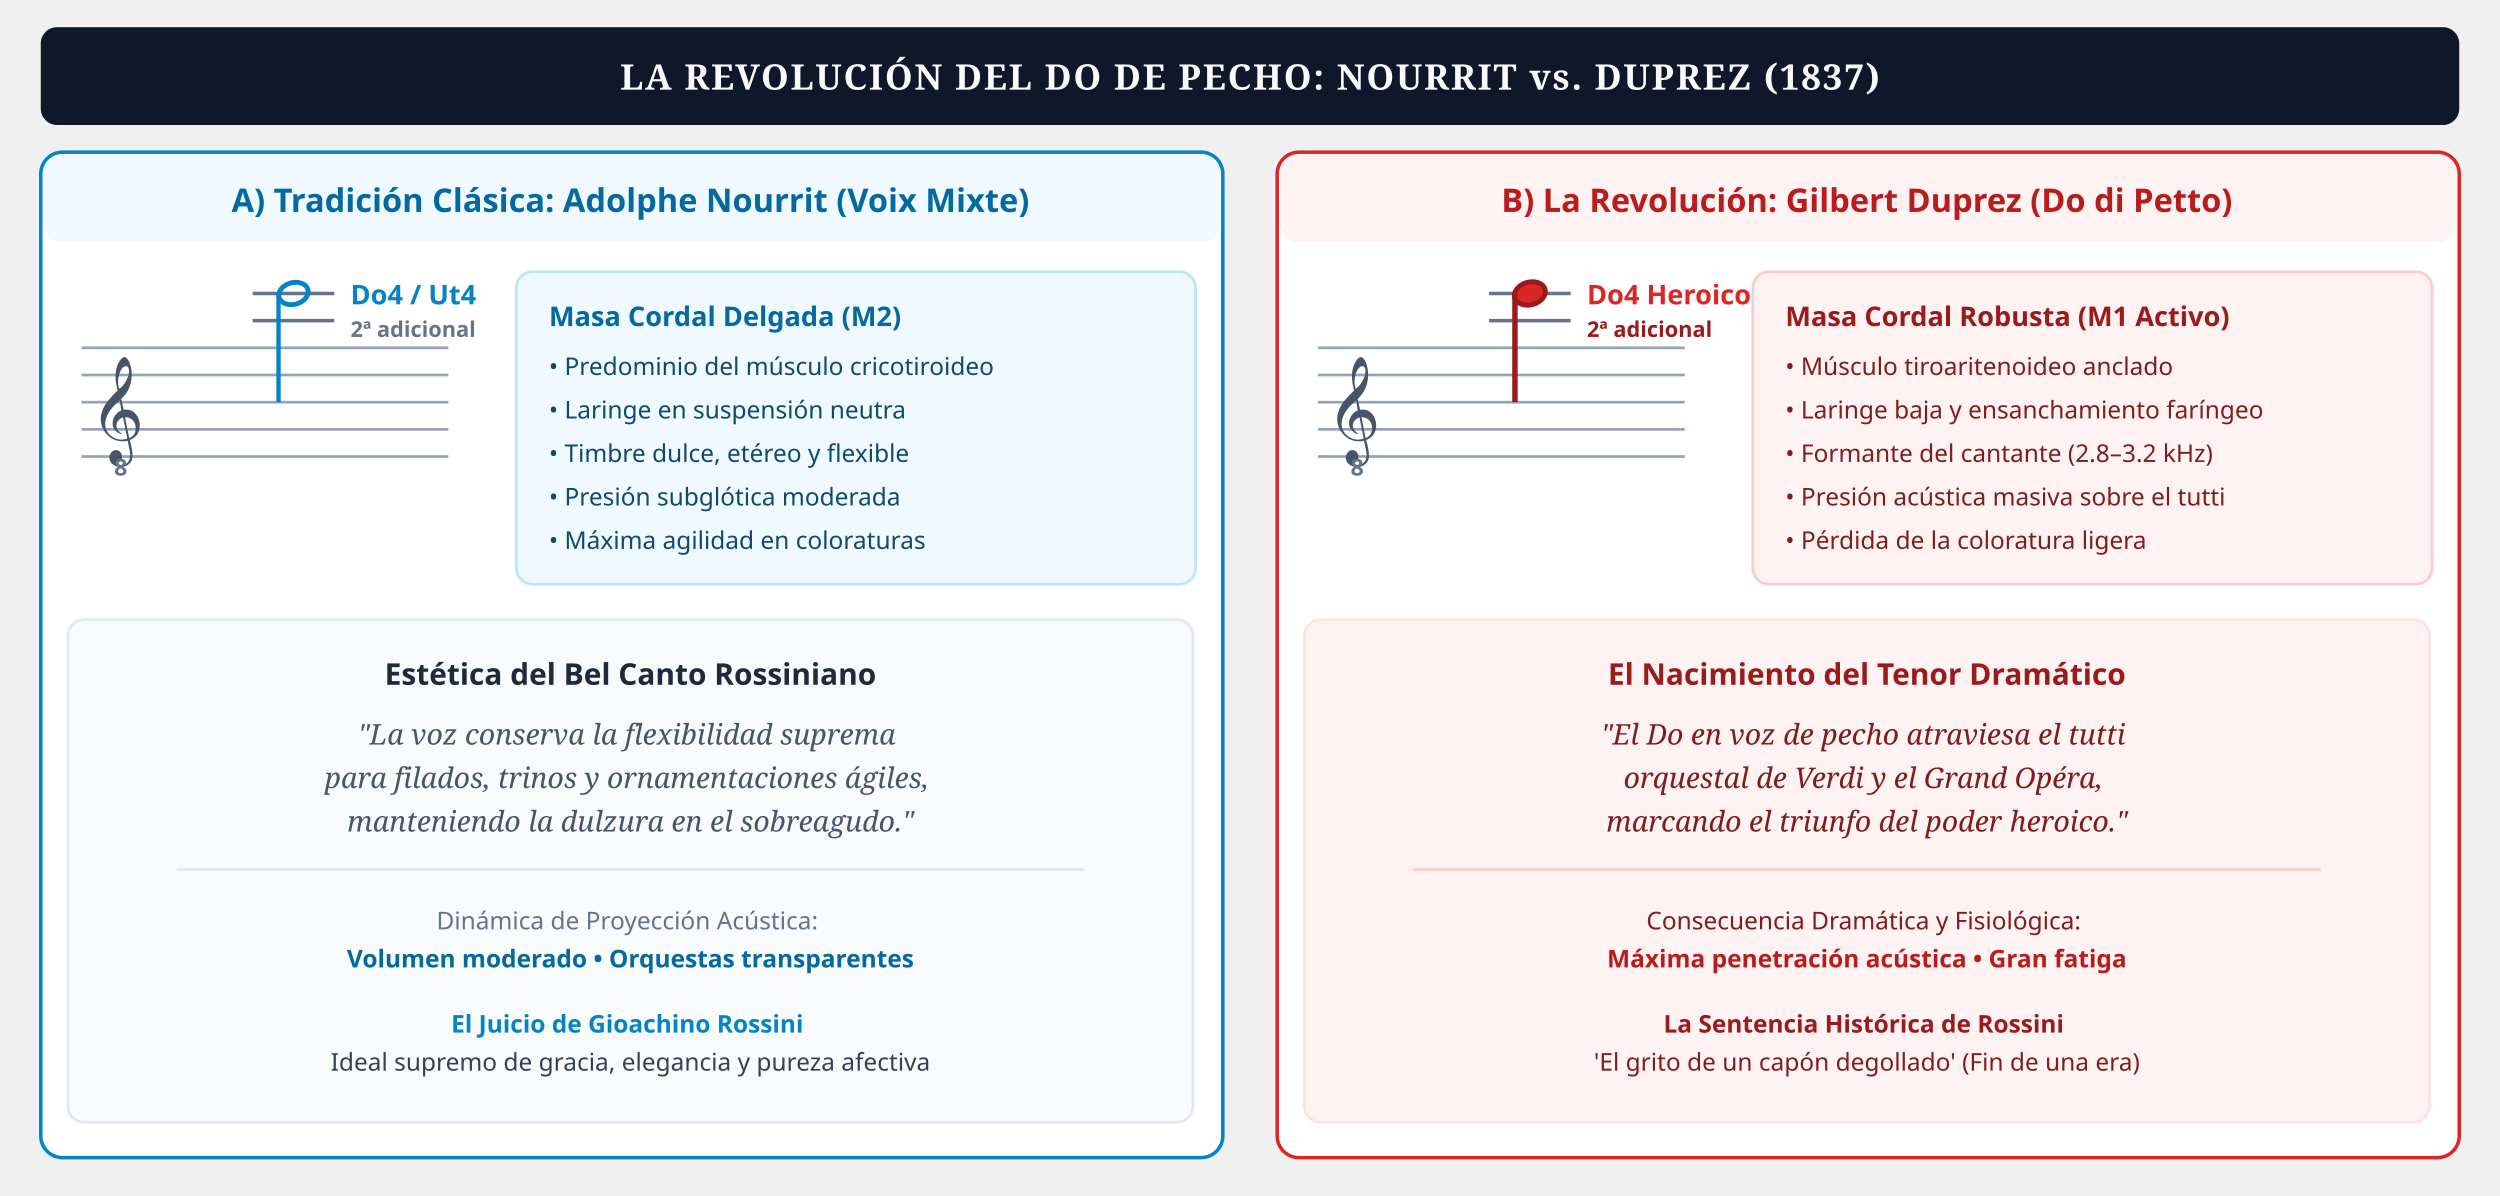
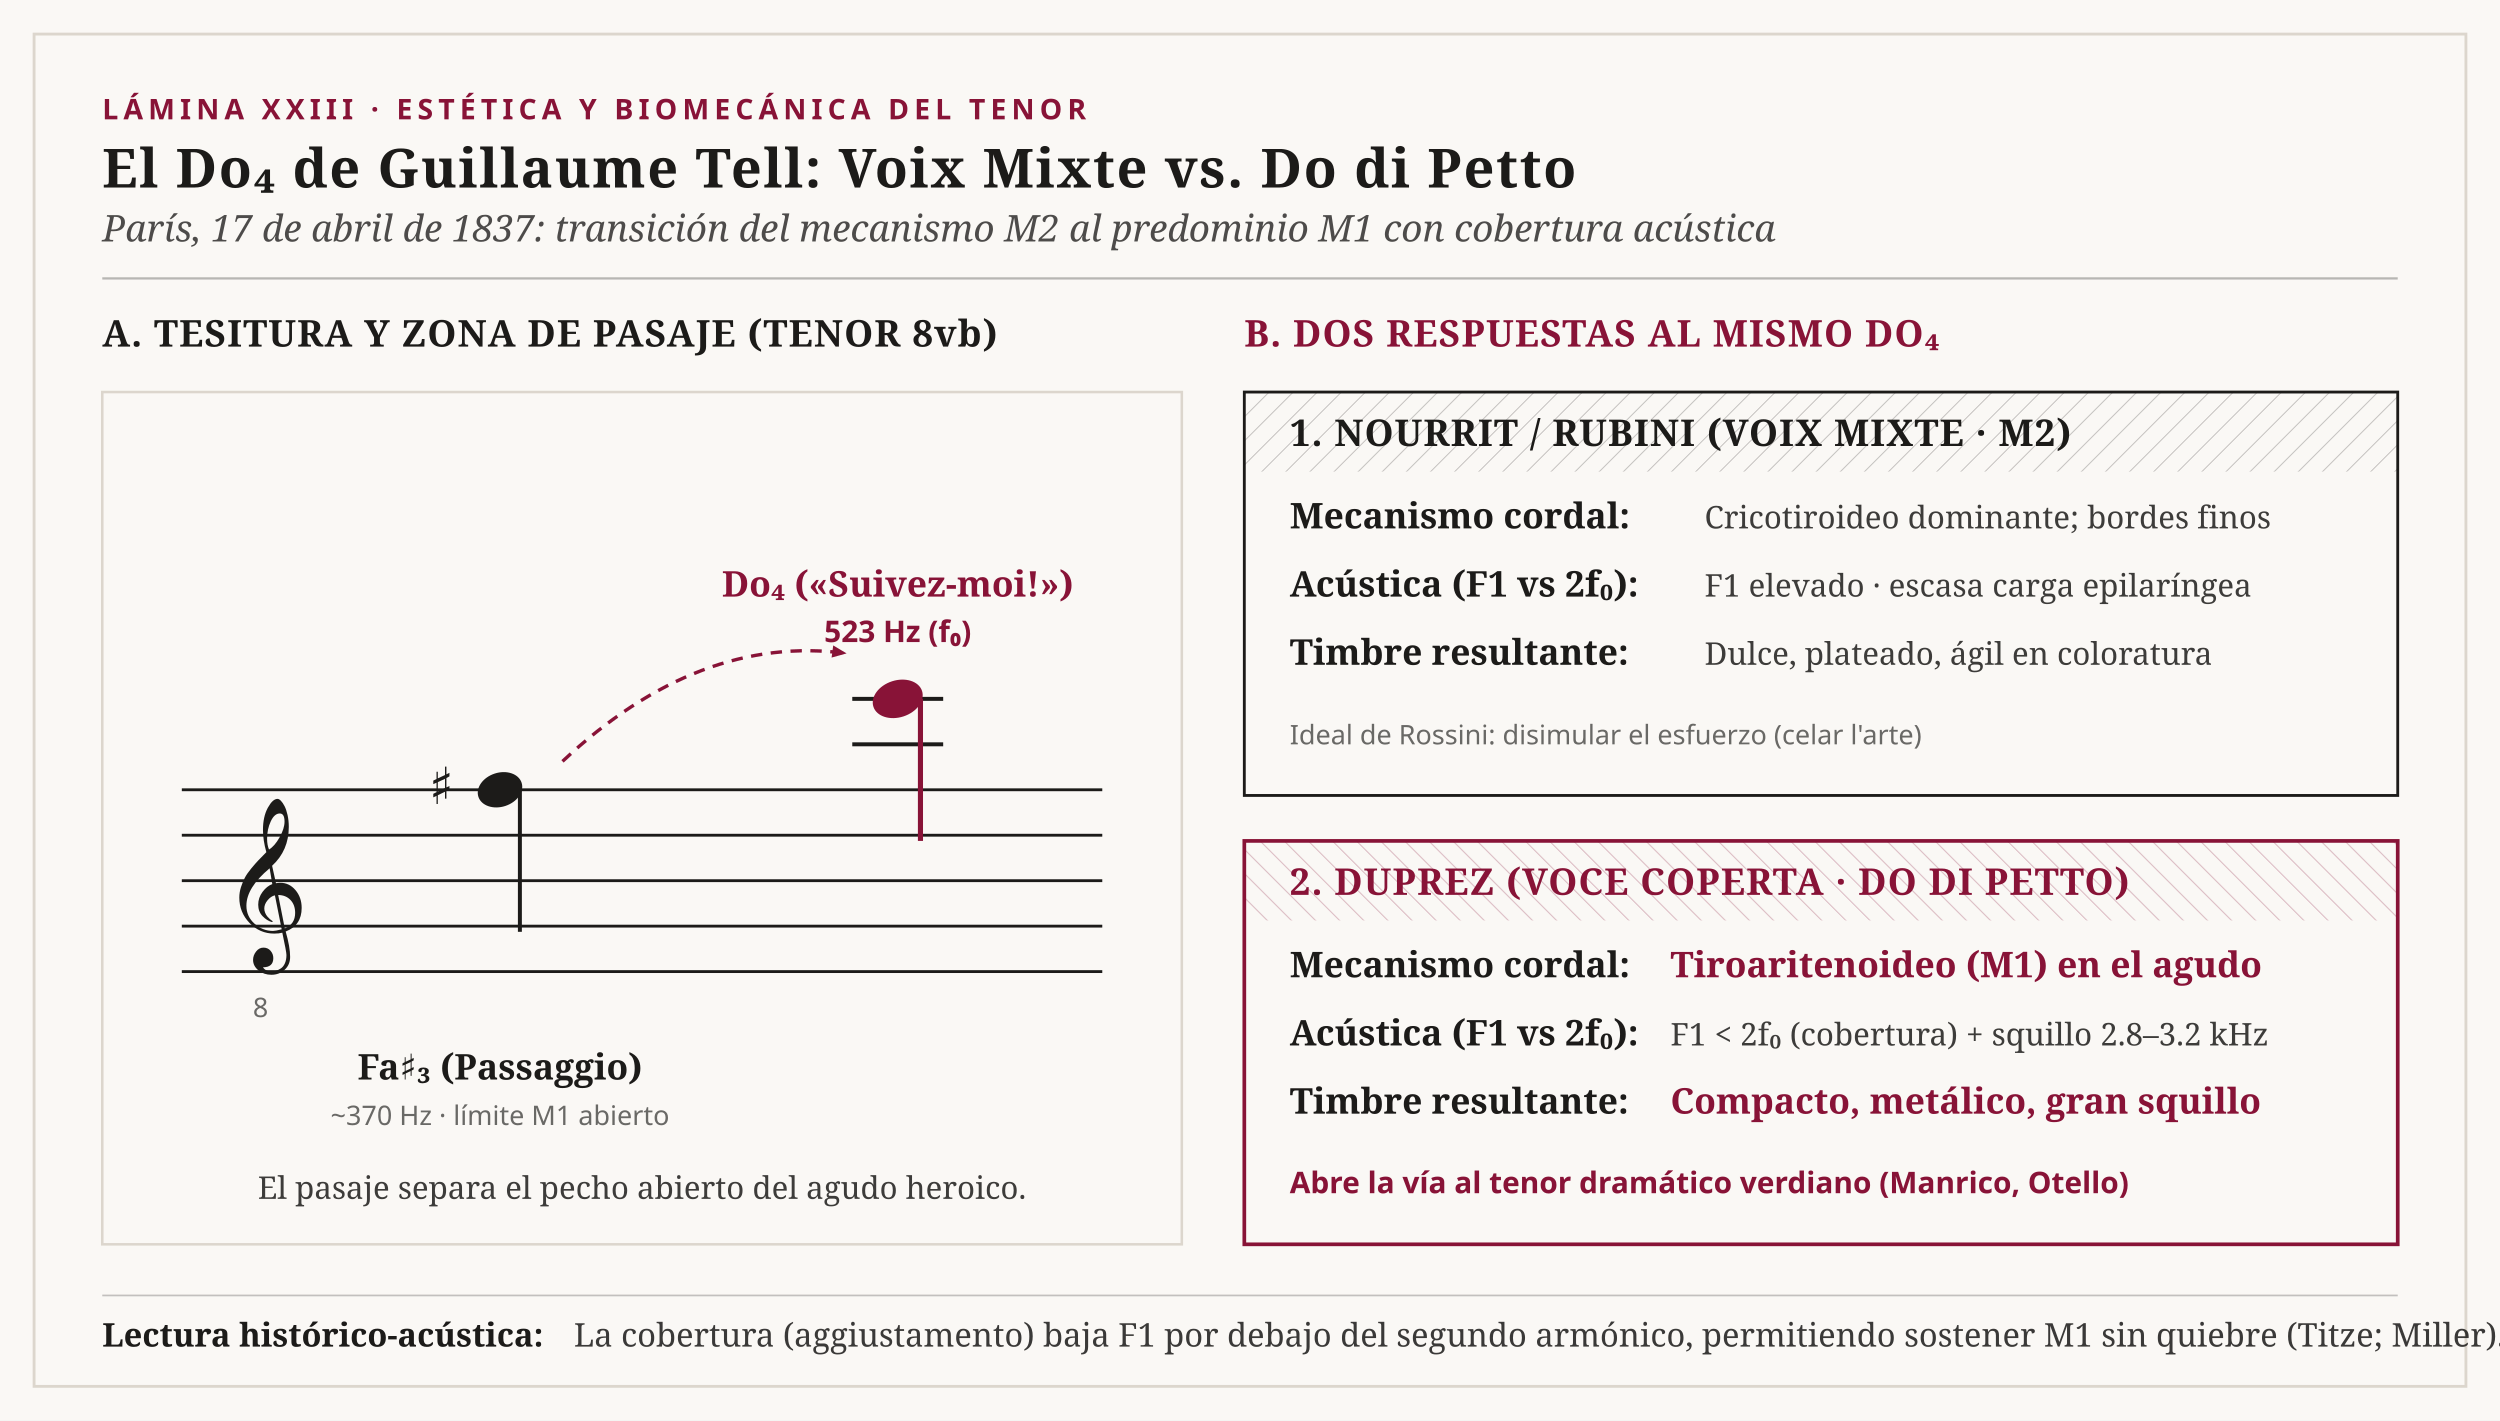
- <svg xmlns="http://www.w3.org/2000/svg" viewBox="0 0 920 440" width="100%" height="auto" style="background:#ffffff; border:1px solid #cbd5e1; border-radius:10px; padding:12px; box-shadow: 0 2px 8px rgba(0,0,0,0.05);">
-   <rect x="15" y="10" width="890" height="36" rx="6" fill="#0f172a" />
-   <text x="460" y="33" text-anchor="middle" font-family="'Cinzel', serif" font-size="13" font-weight="700" fill="#f8fafc" letter-spacing="0.05em">LA REVOLUCIÓN DEL DO DE PECHO: NOURRIT vs. DUPREZ (1837)</text>
-   <rect x="15" y="56" width="435" height="370" rx="8" fill="#ffffff" stroke="#0284c7" stroke-width="1.3" />
-   <rect x="16" y="57" width="433" height="32" rx="7" fill="#f0f9ff" />
-   <text x="232" y="78" text-anchor="middle" font-family="'Plus Jakarta Sans', sans-serif" font-weight="700" font-size="12" fill="#0369a1">A) Tradición Clásica: Adolphe Nourrit (Voix Mixte)</text>
-   <g transform="translate(25, 100)">
-     <g stroke="#94a3b8" stroke-width="1">
-       <line x1="5" y1="28" x2="140" y2="28" />
-       <line x1="5" y1="38" x2="140" y2="38" />
-       <line x1="5" y1="48" x2="140" y2="48" />
-       <line x1="5" y1="58" x2="140" y2="58" />
-       <line x1="5" y1="68" x2="140" y2="68" />
-     </g>
-     <text x="8" y="62" font-family="serif" font-size="34" fill="#475569">𝄞</text>
-     <text x="17" y="75" font-family="'Plus Jakarta Sans', sans-serif" font-size="8.5" font-weight="700" fill="#64748b">8</text>
-     <line x1="68" y1="18" x2="98" y2="18" stroke="#64748b" stroke-width="1.3" />
-     <line x1="68" y1="8" x2="98" y2="8" stroke="#64748b" stroke-width="1.3" />
-     <ellipse cx="83" cy="8" rx="5.5" ry="4" fill="none" stroke="#0284c7" stroke-width="1.8" transform="rotate(-15 83 8)" />
-     <line x1="77.5" y1="8" x2="77.5" y2="48" stroke="#0284c7" stroke-width="1.6" />
-     <text x="104" y="12" font-family="'Plus Jakarta Sans', sans-serif" font-size="10" font-weight="700" fill="#0284c7">Do4 / Ut4</text>
-     <text x="104" y="24" font-family="'Plus Jakarta Sans', sans-serif" font-size="8" font-weight="600" fill="#64748b">2ª adicional</text>
-     <rect x="165" y="0" width="250" height="115" rx="6" fill="#f0f9ff" stroke="#bae6fd" />
-     <text x="177" y="20" font-family="'Plus Jakarta Sans', sans-serif" font-size="10" font-weight="700" fill="#0369a1">Masa Cordal Delgada (M2)</text>
-     <text x="177" y="38" font-family="'Plus Jakarta Sans', sans-serif" font-size="9" fill="#0c4a6e">• Predominio del músculo cricotiroideo</text>
-     <text x="177" y="54" font-family="'Plus Jakarta Sans', sans-serif" font-size="9" fill="#0c4a6e">• Laringe en suspensión neutra</text>
-     <text x="177" y="70" font-family="'Plus Jakarta Sans', sans-serif" font-size="9" fill="#0c4a6e">• Timbre dulce, etéreo y flexible</text>
-     <text x="177" y="86" font-family="'Plus Jakarta Sans', sans-serif" font-size="9" fill="#0c4a6e">• Presión subglótica moderada</text>
-     <text x="177" y="102" font-family="'Plus Jakarta Sans', sans-serif" font-size="9" fill="#0c4a6e">• Máxima agilidad en coloraturas</text>
+ <svg xmlns="http://www.w3.org/2000/svg" viewBox="0 0 880 500" width="880" height="500" role="img" aria-label="Revolución del Do de Pecho: Voix Mixte de Nourrit frente a Voce Coperta de Duprez">
+   <defs>
+     <style>
+       .title { font-family: 'Cinzel', Georgia, serif; font-size: 19px; font-weight: 700; fill: #1C1B19; letter-spacing: 0.6px; }
+       .subtitle { font-family: 'Newsreader', Georgia, serif; font-size: 13px; font-style: italic; fill: #1C1B19; opacity: 0.78; }
+       .plate-num { font-family: 'Plus Jakarta Sans', sans-serif; font-size: 10px; font-weight: 700; letter-spacing: 1.8px; fill: #881337; text-transform: uppercase; }
+       .sec-head { font-family: 'Cinzel', Georgia, serif; font-size: 13px; font-weight: 700; fill: #1C1B19; letter-spacing: 0.4px; }
+       .sec-head-acc { font-family: 'Cinzel', Georgia, serif; font-size: 13px; font-weight: 700; fill: #881337; letter-spacing: 0.4px; }
+       .lbl { font-family: 'Newsreader', Georgia, serif; font-size: 12.5px; fill: #1C1B19; }
+       .lbl-b { font-family: 'Newsreader', Georgia, serif; font-size: 12.5px; font-weight: 700; fill: #1C1B19; }
+       .lbl-acc { font-family: 'Newsreader', Georgia, serif; font-size: 12.5px; font-weight: 700; fill: #881337; }
+       .lbl-sm { font-family: 'Newsreader', Georgia, serif; font-size: 11px; fill: #1C1B19; opacity: 0.85; }
+       .mag { font-family: 'Plus Jakarta Sans', sans-serif; font-size: 10.5px; font-weight: 600; fill: #1C1B19; }
+       .mag-acc { font-family: 'Plus Jakarta Sans', sans-serif; font-size: 10.5px; font-weight: 700; fill: #881337; }
+       .mag-muted { font-family: 'Plus Jakarta Sans', sans-serif; font-size: 9.5px; fill: #1C1B19; opacity: 0.65; }
+       .caption { font-family: 'Newsreader', Georgia, serif; font-size: 11.5px; fill: #1C1B19; opacity: 0.86; }
+       .caption-b { font-family: 'Newsreader', Georgia, serif; font-size: 11.5px; font-weight: 700; fill: #1C1B19; }
+       .hair { stroke: #1C1B19; stroke-width: 1; fill: none; }
+       .hair-light { stroke: #1C1B19; stroke-width: 0.7; stroke-opacity: 0.35; fill: none; }
+       .hair-dash { stroke: #1C1B19; stroke-width: 1.1; stroke-dasharray: 4 3; fill: none; }
+       .ink-line { stroke: #1C1B19; stroke-width: 1.4; fill: none; }
+       .acc-line { stroke: #881337; stroke-width: 1.8; fill: none; }
+       .acc-dash { stroke: #881337; stroke-width: 1.2; stroke-dasharray: 4 3; fill: none; }
+       .leader { stroke: #1C1B19; stroke-width: 0.85; stroke-opacity: 0.65; fill: none; }
+     </style>
+     <pattern id="hatch-ink" width="6" height="6" patternUnits="userSpaceOnUse" patternTransform="rotate(45)">
+       <line x1="0" y1="0" x2="0" y2="6" stroke="#1C1B19" stroke-width="0.7" stroke-opacity="0.22" />
+     </pattern>
+     <pattern id="hatch-acc" width="6" height="6" patternUnits="userSpaceOnUse" patternTransform="rotate(-45)">
+       <line x1="0" y1="0" x2="0" y2="6" stroke="#881337" stroke-width="0.8" stroke-opacity="0.24" />
+     </pattern>
+     <marker id="arr-ink" viewBox="0 0 10 10" refX="8" refY="5" markerWidth="6" markerHeight="6" orient="auto-start-reverse">
+       <path d="M 1 2 L 8 5 L 1 8 z" fill="#1C1B19" />
+     </marker>
+     <marker id="arr-acc" viewBox="0 0 10 10" refX="8" refY="5" markerWidth="6" markerHeight="6" orient="auto-start-reverse">
+       <path d="M 1 2 L 8 5 L 1 8 z" fill="#881337" />
+     </marker>
+   </defs>
+   <rect width="880" height="500" fill="#FAF8F5" />
+   <rect x="12" y="12" width="856" height="476" fill="none" stroke="#DCD6CD" stroke-width="1" />
+   <text x="36" y="42" class="plate-num">LÁMINA XXIII · ESTÉTICA Y BIOMECÁNICA DEL TENOR</text>
+   <text x="36" y="66" class="title">El Do₄ de Guillaume Tell: Voix Mixte vs. Do di Petto</text>
+   <text x="36" y="85" class="subtitle">París, 17 de abril de 1837: transición del mecanismo M2 al predominio M1 con cobertura acústica</text>
+   <line x1="36" y1="98" x2="844" y2="98" stroke="#1C1B19" stroke-width="0.8" stroke-opacity="0.3" />
+   <text x="36" y="122" class="sec-head">A. TESITURA Y ZONA DE PASAJE (TENOR 8vb)</text>
+   <g transform="translate(36, 138)">
+     <rect x="0" y="0" width="380" height="300" fill="none" stroke="#DCD6CD" stroke-width="0.9" />
+     <line x1="28" y1="140" x2="352" y2="140" class="hair" />
+     <line x1="28" y1="156" x2="352" y2="156" class="hair" />
+     <line x1="28" y1="172" x2="352" y2="172" class="hair" />
+     <line x1="28" y1="188" x2="352" y2="188" class="hair" />
+     <line x1="28" y1="204" x2="352" y2="204" class="hair" />
+     <text x="42" y="190" font-family="'Newsreader', Georgia, serif" font-size="52" fill="#1C1B19">𝄞</text>
+     <text x="53" y="220" class="mag-muted">8</text>
+     <text x="115" y="145" font-family="'Newsreader', Georgia, serif" font-size="18" fill="#1C1B19">♯</text>
+     <ellipse cx="140" cy="140" rx="8" ry="6" transform="rotate(-18 140 140)" fill="#1C1B19" />
+     <line x1="147" y1="140" x2="147" y2="190" class="ink-line" />
+     <text x="140" y="242" text-anchor="middle" class="lbl-b">Fa♯₃ (Passaggio)</text>
+     <text x="140" y="258" text-anchor="middle" class="mag-muted">~370 Hz · límite M1 abierto</text>
+     <path d="M 162,130 Q 210,85 262,92" class="acc-dash" marker-end="url(#arr-acc)" />
+     <line x1="264" y1="124" x2="296" y2="124" class="ink-line" />
+     <line x1="264" y1="108" x2="296" y2="108" class="ink-line" />
+     <ellipse cx="280" cy="108" rx="9" ry="6.5" transform="rotate(-18 280 108)" fill="#881337" />
+     <line x1="288" y1="108" x2="288" y2="158" class="acc-line" />
+     <text x="280" y="72" text-anchor="middle" class="lbl-acc">Do₄ («Suivez-moi!»)</text>
+     <text x="280" y="88" text-anchor="middle" class="mag-acc">523 Hz (f₀)</text>
+     <text x="190" y="284" text-anchor="middle" class="lbl-sm">El pasaje separa el pecho abierto del agudo heroico.</text>
  </g>
-   <g transform="translate(25, 228)">
-     <rect x="0" y="0" width="414" height="185" rx="6" fill="#f8fafc" stroke="#e2e8f0" />
-     <text x="207" y="24" text-anchor="middle" font-family="'Plus Jakarta Sans', sans-serif" font-size="11" font-weight="700" fill="#1e293b">Estética del Bel Canto Rossiniano</text>
-     <text x="207" y="46" text-anchor="middle" font-family="'Newsreader', serif" font-style="italic" font-size="10.5" fill="#475569">
-       <tspan x="207" dy="0">"La voz conserva la flexibilidad suprema</tspan>
-       <tspan x="207" dy="16">para filados, trinos y ornamentaciones ágiles,</tspan>
-       <tspan x="207" dy="16">manteniendo la dulzura en el sobreagudo."</tspan>
-     </text>
-     <line x1="40" y1="92" x2="374" y2="92" stroke="#e2e8f0" stroke-width="1" />
-     <text x="207" y="114" text-anchor="middle" font-family="'Plus Jakarta Sans', sans-serif" font-size="9" fill="#64748b">
-       <tspan x="207" dy="0">Dinámica de Proyección Acústica:</tspan>
-       <tspan x="207" dy="14" font-weight="600" fill="#0369a1">Volumen moderado • Orquestas transparentes</tspan>
-     </text>
-     <text x="207" y="152" text-anchor="middle" font-family="'Plus Jakarta Sans', sans-serif" font-size="9" font-weight="700" fill="#0284c7">
-       <tspan x="207" dy="0">El Juicio de Gioachino Rossini</tspan>
-       <tspan x="207" dy="14" font-weight="500" fill="#334155">Ideal supremo de gracia, elegancia y pureza afectiva</tspan>
-     </text>
+   <text x="438" y="122" class="sec-head-acc">B. DOS RESPUESTAS AL MISMO DO₄</text>
+   <g transform="translate(438, 138)">
+     <rect x="0" y="0" width="406" height="142" fill="none" stroke="#1C1B19" stroke-width="1" />
+     <rect x="0" y="0" width="406" height="28" fill="url(#hatch-ink)" />
+     <text x="16" y="19" class="sec-head">1. NOURRIT / RUBINI (VOIX MIXTE · M2)</text>
+     <text x="16" y="48" class="lbl-b">Mecanismo cordal:</text>
+     <text x="162" y="48" class="lbl-sm">Cricotiroideo dominante; bordes finos</text>
+     <text x="16" y="72" class="lbl-b">Acústica (F1 vs 2f₀):</text>
+     <text x="162" y="72" class="lbl-sm">F1 elevado · escasa carga epilaríngea</text>
+     <text x="16" y="96" class="lbl-b">Timbre resultante:</text>
+     <text x="162" y="96" class="lbl-sm">Dulce, plateado, ágil en coloratura</text>
+     <text x="16" y="124" class="mag-muted">Ideal de Rossini: disimular el esfuerzo (celar l'arte)</text>
+     <rect x="0" y="158" width="406" height="142" fill="none" stroke="#881337" stroke-width="1.3" />
+     <rect x="0" y="158" width="406" height="28" fill="url(#hatch-acc)" />
+     <text x="16" y="177" class="sec-head-acc">2. DUPREZ (VOCE COPERTA · DO DI PETTO)</text>
+     <text x="16" y="206" class="lbl-b">Mecanismo cordal:</text>
+     <text x="150" y="206" class="lbl-acc">Tiroaritenoideo (M1) en el agudo</text>
+     <text x="16" y="230" class="lbl-b">Acústica (F1 vs 2f₀):</text>
+     <text x="150" y="230" class="lbl-sm">F1 &lt; 2f₀ (cobertura) + squillo 2.8–3.2 kHz</text>
+     <text x="16" y="254" class="lbl-b">Timbre resultante:</text>
+     <text x="150" y="254" class="lbl-acc">Compacto, metálico, gran squillo</text>
+     <text x="16" y="282" class="mag-acc">Abre la vía al tenor dramático verdiano (Manrico, Otello)</text>
  </g>
-   <rect x="470" y="56" width="435" height="370" rx="8" fill="#ffffff" stroke="#dc2626" stroke-width="1.3" />
-   <rect x="471" y="57" width="433" height="32" rx="7" fill="#fef2f2" />
-   <text x="687" y="78" text-anchor="middle" font-family="'Plus Jakarta Sans', sans-serif" font-weight="700" font-size="12" fill="#b91c1c">B) La Revolución: Gilbert Duprez (Do di Petto)</text>
-   <g transform="translate(480, 100)">
-     <g stroke="#94a3b8" stroke-width="1">
-       <line x1="5" y1="28" x2="140" y2="28" />
-       <line x1="5" y1="38" x2="140" y2="38" />
-       <line x1="5" y1="48" x2="140" y2="48" />
-       <line x1="5" y1="58" x2="140" y2="58" />
-       <line x1="5" y1="68" x2="140" y2="68" />
-     </g>
-     <text x="8" y="62" font-family="serif" font-size="34" fill="#475569">𝄞</text>
-     <text x="17" y="75" font-family="'Plus Jakarta Sans', sans-serif" font-size="8.5" font-weight="700" fill="#64748b">8</text>
-     <line x1="68" y1="18" x2="98" y2="18" stroke="#64748b" stroke-width="1.3" />
-     <line x1="68" y1="8" x2="98" y2="8" stroke="#64748b" stroke-width="1.3" />
-     <ellipse cx="83" cy="8" rx="5.8" ry="4.2" fill="#dc2626" stroke="#991b1b" stroke-width="1.8" transform="rotate(-15 83 8)" />
-     <line x1="77.5" y1="8" x2="77.5" y2="48" stroke="#991b1b" stroke-width="2" />
-     <text x="104" y="12" font-family="'Plus Jakarta Sans', sans-serif" font-size="10" font-weight="700" fill="#dc2626">Do4 Heroico</text>
-     <text x="104" y="24" font-family="'Plus Jakarta Sans', sans-serif" font-size="8" font-weight="600" fill="#991b1b">2ª adicional</text>
-     <rect x="165" y="0" width="250" height="115" rx="6" fill="#fef2f2" stroke="#fecaca" />
-     <text x="177" y="20" font-family="'Plus Jakarta Sans', sans-serif" font-size="10" font-weight="700" fill="#991b1b">Masa Cordal Robusta (M1 Activo)</text>
-     <text x="177" y="38" font-family="'Plus Jakarta Sans', sans-serif" font-size="9" fill="#7f1d1d">• Músculo tiroaritenoideo anclado</text>
-     <text x="177" y="54" font-family="'Plus Jakarta Sans', sans-serif" font-size="9" fill="#7f1d1d">• Laringe baja y ensanchamiento faríngeo</text>
-     <text x="177" y="70" font-family="'Plus Jakarta Sans', sans-serif" font-size="9" fill="#7f1d1d">• Formante del cantante (2.8–3.2 kHz)</text>
-     <text x="177" y="86" font-family="'Plus Jakarta Sans', sans-serif" font-size="9" fill="#7f1d1d">• Presión acústica masiva sobre el tutti</text>
-     <text x="177" y="102" font-family="'Plus Jakarta Sans', sans-serif" font-size="9" fill="#7f1d1d">• Pérdida de la coloratura ligera</text>
-   </g>
-   <g transform="translate(480, 228)">
-     <rect x="0" y="0" width="414" height="185" rx="6" fill="#fef2f2" stroke="#fee2e2" />
-     <text x="207" y="24" text-anchor="middle" font-family="'Plus Jakarta Sans', sans-serif" font-size="11" font-weight="700" fill="#991b1b">El Nacimiento del Tenor Dramático</text>
-     <text x="207" y="46" text-anchor="middle" font-family="'Newsreader', serif" font-style="italic" font-size="10.5" fill="#7f1d1d">
-       <tspan x="207" dy="0">"El Do en voz de pecho atraviesa el tutti</tspan>
-       <tspan x="207" dy="16">orquestal de Verdi y el Grand Opéra,</tspan>
-       <tspan x="207" dy="16">marcando el triunfo del poder heroico."</tspan>
-     </text>
-     <line x1="40" y1="92" x2="374" y2="92" stroke="#fecaca" stroke-width="1" />
-     <text x="207" y="114" text-anchor="middle" font-family="'Plus Jakarta Sans', sans-serif" font-size="9" fill="#7f1d1d">
-       <tspan x="207" dy="0">Consecuencia Dramática y Fisiológica:</tspan>
-       <tspan x="207" dy="14" font-weight="600" fill="#b91c1c">Máxima penetración acústica • Gran fatiga</tspan>
-     </text>
-     <text x="207" y="152" text-anchor="middle" font-family="'Plus Jakarta Sans', sans-serif" font-size="9" font-weight="700" fill="#991b1b">
-       <tspan x="207" dy="0">La Sentencia Histórica de Rossini</tspan>
-       <tspan x="207" dy="14" font-weight="500" fill="#7f1d1d">'El grito de un capón degollado' (Fin de una era)</tspan>
-     </text>
-   </g>
+   <line x1="36" y1="456" x2="844" y2="456" stroke="#1C1B19" stroke-width="0.6" stroke-opacity="0.25" />
+   <text x="36" y="474" class="caption-b">Lectura histórico-acústica:</text>
+   <text x="202" y="474" class="caption">La cobertura (aggiustamento) baja F1 por debajo del segundo armónico, permitiendo sostener M1 sin quiebre (Titze; Miller).</text>
</svg>
